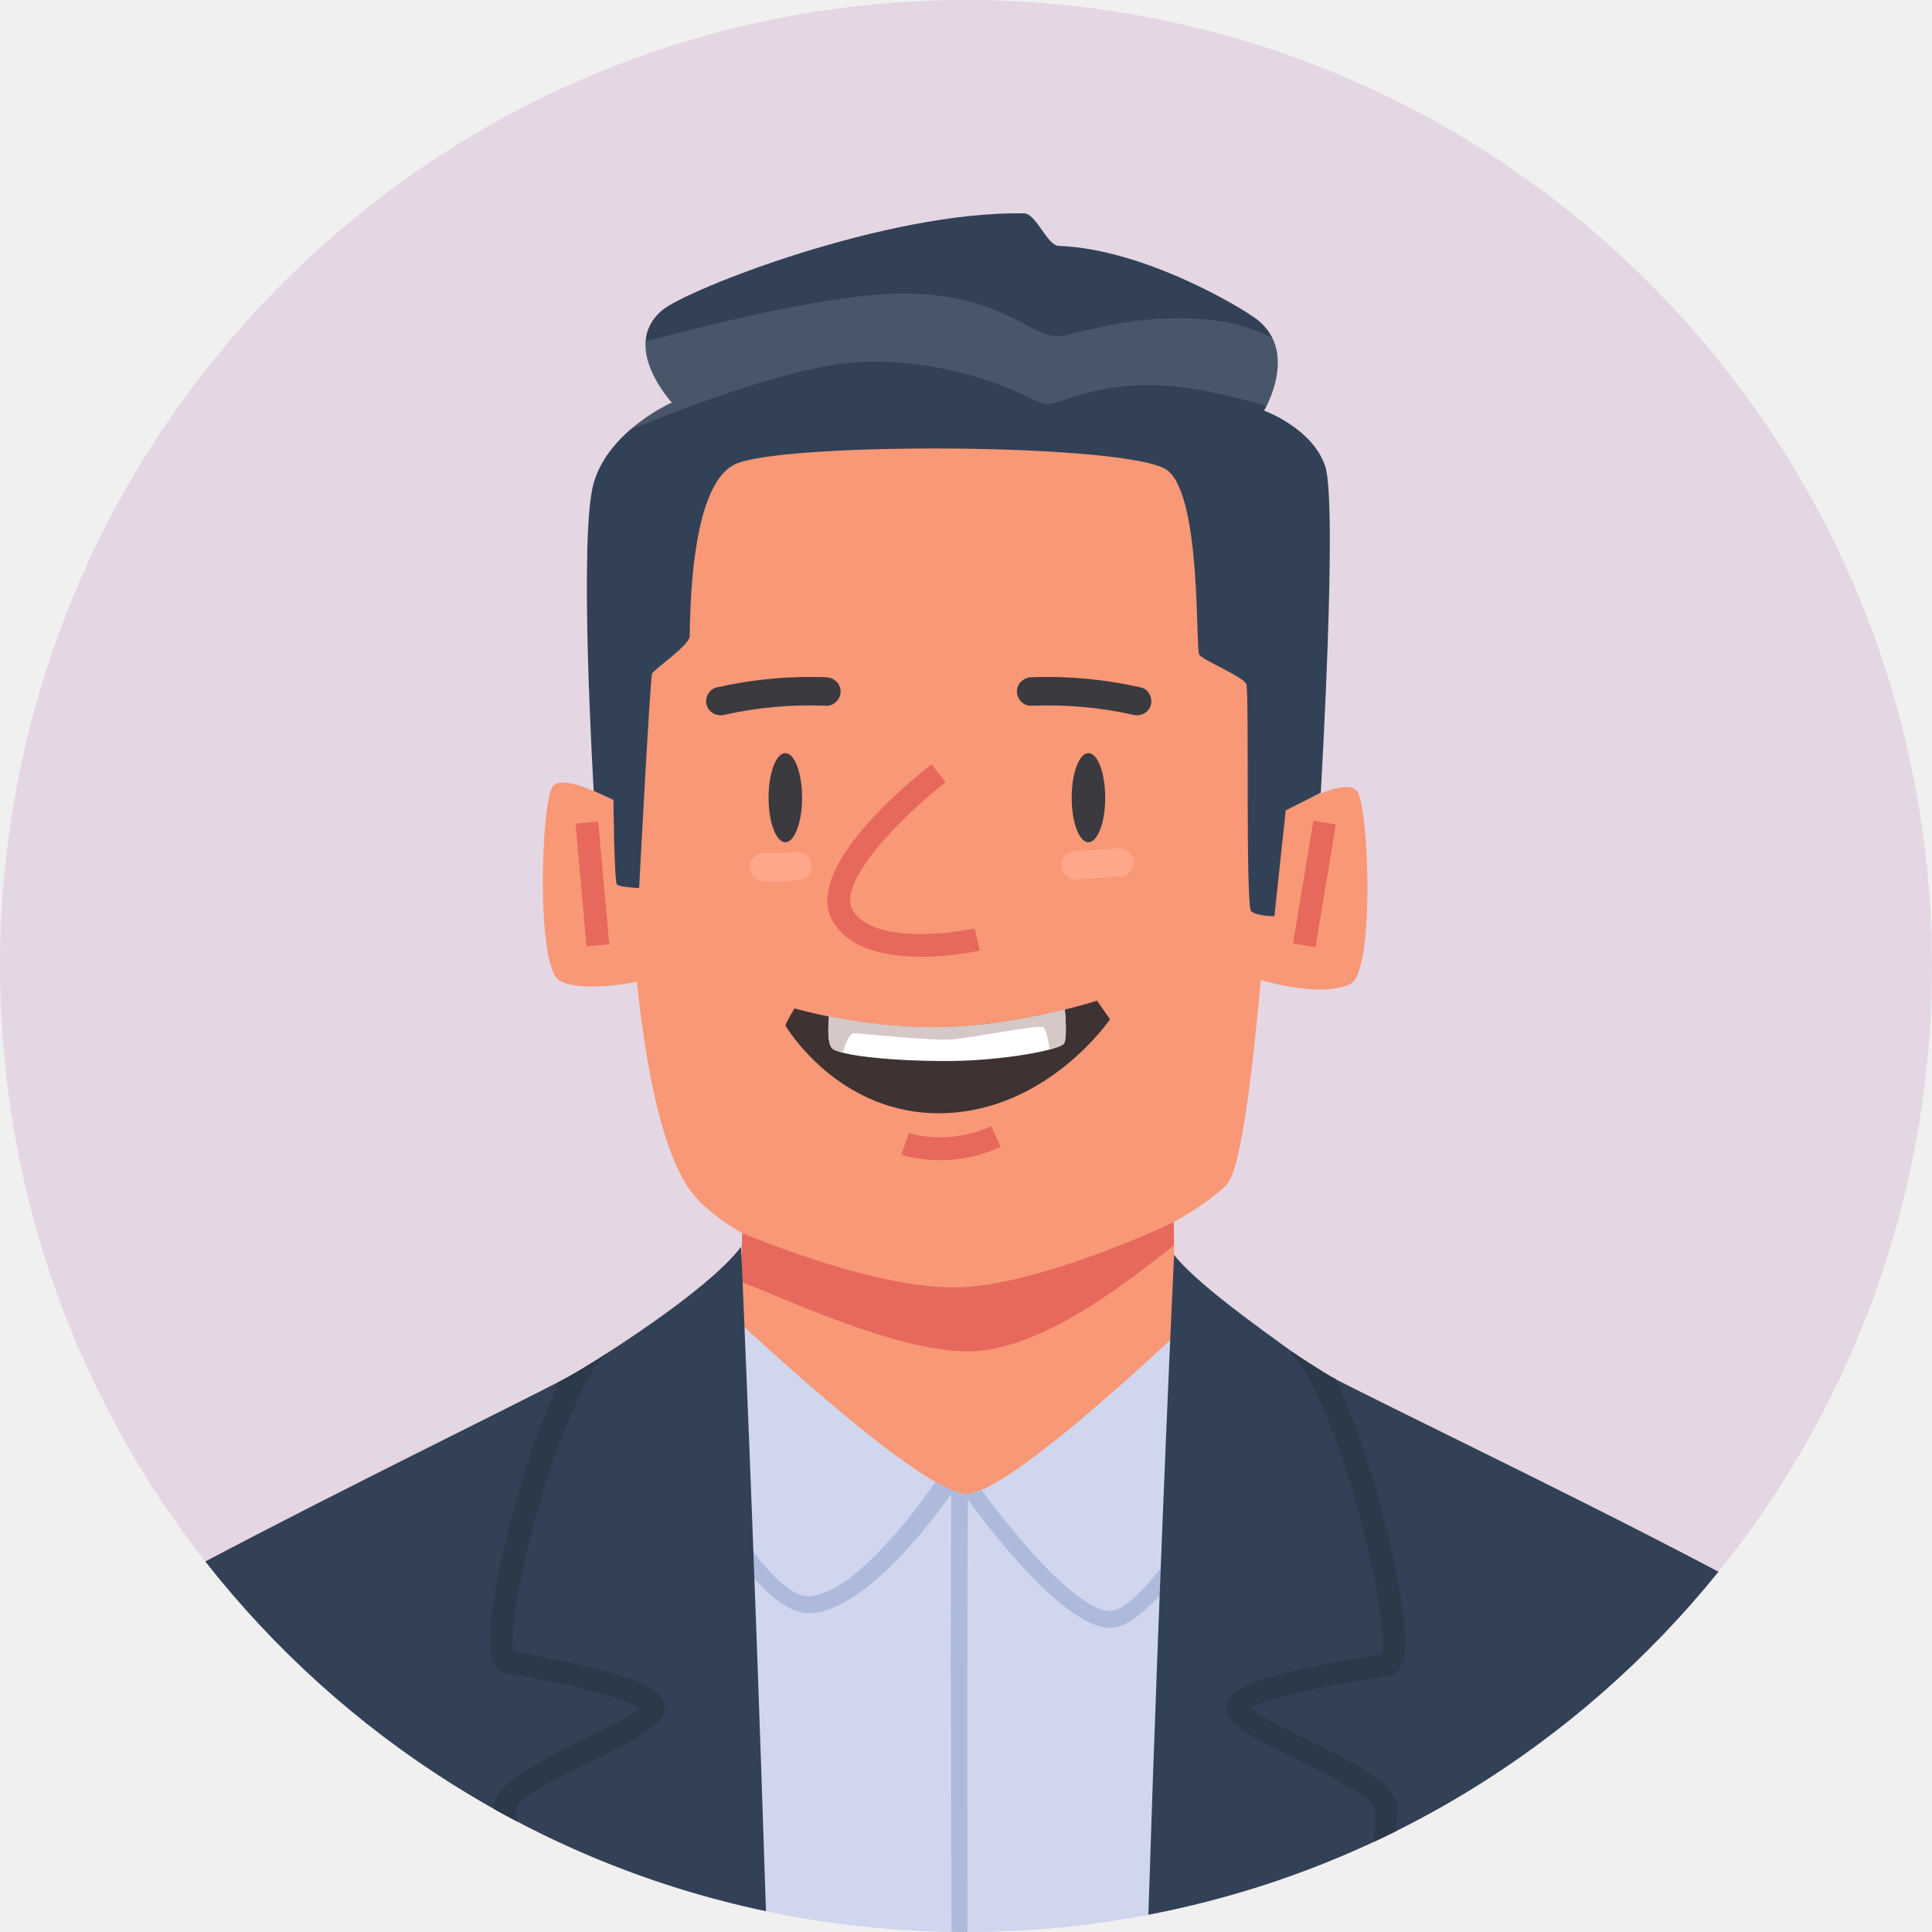
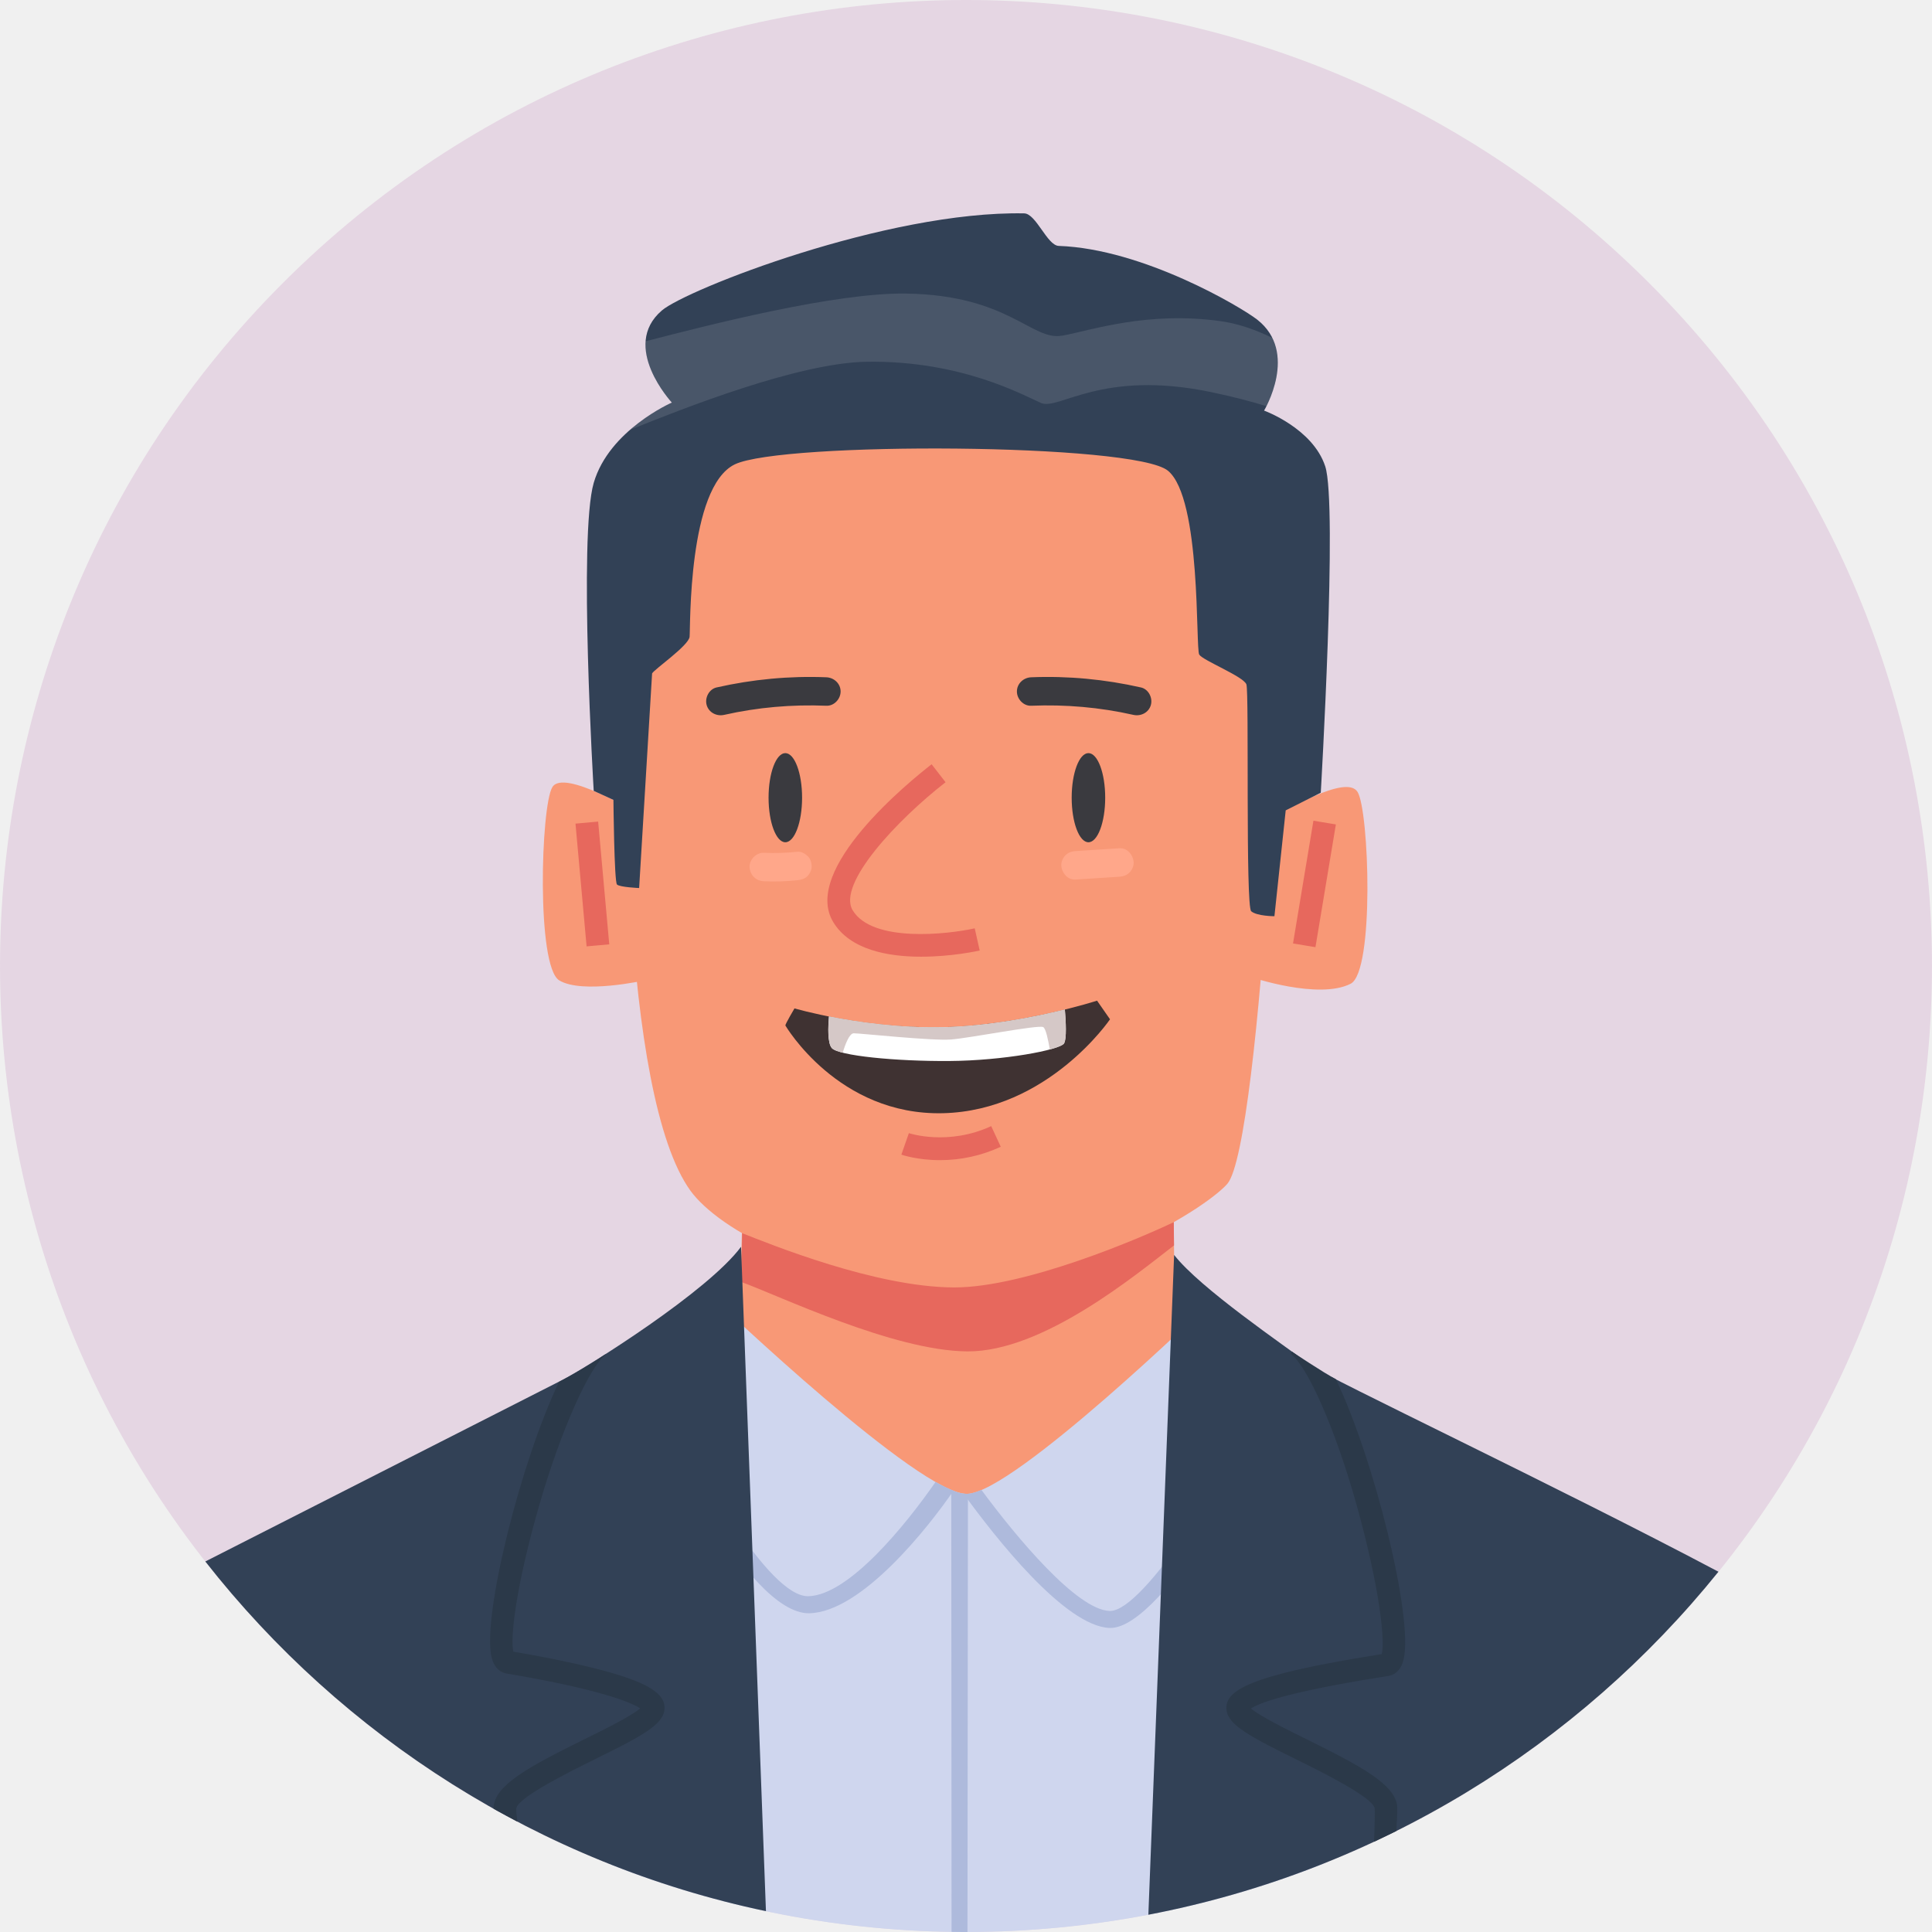
- <svg xmlns="http://www.w3.org/2000/svg" data-name="Layer 2" viewBox="0 0 412.71 412.71">
-   <g data-name="—ÎÓÈ_1">
-     <g data-name="J">
-       <circle cx="206.35" cy="206.35" r="206.35" transform="rotate(-45 206.351 206.346)" style="fill:#e5d6e3;stroke-width:0" />
-       <path d="M158.65 257.28s-1.14 59.13-1.85 66.89c-.13 1.47 94.5 3.19 94.57 1.48.07-1.7-.75-74.64-.75-74.64l-91.97 6.27z" style="fill:#f89876;stroke-width:0" />
-       <path d="M134.89 122c-2.49 35.02-2.12 112.07 12.62 132.38 5.98 8.24 27.63 20.52 55.69 20.02 30.89-.55 55.25-17.12 59-21.54 7.15-8.43 13.16-125.25 10.04-136.53-3.13-11.28-41.29-43.15-69.57-42.66-28.28.49-66.89 36.02-67.77 48.33z" style="fill:#f89876;stroke-width:0" />
-       <path d="M137.66 174.07c-1.72-.25-17.21-9.97-19.67-5.92-2.46 4.05-3.44 38.31 1.48 41.28 4.92 2.97 18.19 0 18.19 0v-35.36zM272.22 174.07c1.72-.25 15.33-8.92 17.79-4.88 2.46 4.05 3.62 38.33-1.48 40.95-6.81 3.5-21.49-1.44-21.36-1.48l5.06-34.6z" style="fill:#f89876;stroke-width:0" />
-       <path d="m126.82 168.94 4.22 1.93s.16 17.5.76 18.08c.6.58 4.73.75 4.73.75s2.36-45 2.77-45.84c.41-.85 7.81-5.93 8.01-7.83s-.41-31.96 9.65-36.83c10.07-4.87 85.34-4.57 92.53 1.35s5.87 38.02 6.69 39.29c.82 1.27 9.45 4.66 10.07 6.35.62 1.69-.21 47.42 1.03 48.47 1.23 1.06 4.96 1.06 4.96 1.06l2.41-22.61 7.49-3.77s3.63-61.59.95-69.73c-2.68-8.14-13.06-11.9-13.06-11.9s7.5-12.44-1.49-19.45c-3.33-2.6-24.28-15.1-42.38-15.73-2.47-.09-4.82-6.9-7.38-6.95-29.36-.56-72.17 16.28-77.38 20.73-9 7.69 2.12 19.69 2.12 19.69s-13.4 5.84-16.69 17.15 0 65.8 0 65.8z" style="fill:#324156;stroke-width:0" />
-       <path d="M243.72 146.85c-7.68-1.74-15.58-2.49-23.45-2.17-1.64.07-3.04 1.35-3.04 3.04 0 1.59 1.39 3.11 3.04 3.04 7.35-.3 14.66.33 21.84 1.95 1.6.36 3.29-.49 3.74-2.12.42-1.53-.51-3.37-2.12-3.74zM153.08 146.85c7.68-1.74 15.58-2.49 23.45-2.17 1.64.07 3.04 1.35 3.04 3.04 0 1.59-1.39 3.11-3.04 3.04-7.35-.3-14.66.33-21.84 1.95-1.6.36-3.29-.49-3.74-2.12-.42-1.53.51-3.37 2.12-3.74z" style="fill:#3a3a3f;stroke-width:0" />
-       <path d="M196.77 204.37c-7.06 0-15.17-1.45-18.77-7.39-6.84-11.28 16.3-30.07 21.01-33.72l2.98 3.84c-10.28 7.98-23.24 21.75-19.84 27.36 4.22 6.96 20.25 5.14 26.07 3.85l1.06 4.74c-.47.11-6.06 1.32-12.51 1.32z" style="fill:#e7685d;stroke-width:0" />
-       <path transform="rotate(-5.17 126.53 188.82)" style="fill:#e7685d;stroke-width:0" d="M124.11 175.67h4.86V202h-4.86z" />
-       <path transform="rotate(-80.56 280.785 188.84)" style="fill:#e7685d;stroke-width:0" d="M267.51 186.41h26.58v4.86h-26.58z" />
-       <g style="opacity:.11">
-         <path d="M226.92 71.69c-6.46 1.24-11.4-8.67-33.41-8.98-15.14-.21-41.88 6.64-55.6 10.19-.48 6.53 5.6 13.11 5.6 13.11s-4.81 2.12-8.92 5.81c11.18-4.51 35.9-14.32 50.54-14.54 20.14-.31 33.44 7.13 37.24 8.8 3.8 1.67 12.92-7.25 36.48-2.29 4.56.96 8.42 1.97 11.69 2.98 1.22-2.43 3.99-9.05 1.23-14.6-3.47-1.7-7.19-3.03-10.98-3.56-15.54-2.17-27.4 1.86-33.86 3.1z" style="fill:#fff;stroke-width:0" />
-       </g>
-       <path d="M172.5 182.84c-.56-.51-1.36-.98-2.15-.89-2.38.26-4.78.33-7.18.22-1.59-.08-3.11 1.45-3.04 3.04.08 1.71 1.33 2.96 3.04 3.04 2.4.11 4.79.04 7.18-.22.83-.09 1.54-.28 2.15-.89.53-.53.92-1.39.89-2.15-.03-.79-.29-1.6-.89-2.15zM239.13 181.2l-9.38.61c-.81.05-1.56.3-2.15.89-.53.53-.92 1.39-.89 2.15.07 1.56 1.34 3.15 3.04 3.04l9.38-.61c.81-.05 1.56-.3 2.15-.89.53-.53.92-1.39.89-2.15-.07-1.56-1.34-3.15-3.04-3.04z" style="fill:#ffa78a;stroke-width:0" />
-       <path d="M158.31 273.84c8.12 2.93 32.52 14.74 48.34 14.84 16.09.11 35.85-16.25 44.14-22.64-.02-2.05-.04-3.25-.05-4.97-6.85 3.29-31.62 13.95-46.88 13.95h-.09c-16.73-.05-39.23-9.23-45.23-11.59.01 2.72-.24 6.67-.22 10.41z" style="fill:#e7685d;stroke-width:0" />
-       <path d="M167.78 219.06c-.09-.23 1.94-3.65 1.94-3.65s14.83 4.37 31.52 4.02 33.11-5.67 33.11-5.67l2.77 3.98s-13.24 19.51-35.66 20.06c-22.42.55-33.69-18.74-33.69-18.74z" style="fill:#3f3232;stroke-width:0" />
-       <path d="M177.08 217.14c-.19 2.17-.33 5.64.6 6.74 1.38 1.63 13.58 2.85 25.13 2.77s23.56-2.36 24.47-3.74c.62-.94.39-4.85.19-7.24-6.33 1.57-16.23 3.56-26.23 3.77-9.43.19-18.26-1.12-24.16-2.29z" style="fill:#fff;stroke-width:0" />
-       <path d="M201.25 219.43c-9.43.19-18.26-1.12-24.16-2.29-.19 2.17-.33 5.64.6 6.74.3.35 1.13.68 2.32.99.55-1.75 1.42-4.14 2.37-4.14 1.48 0 16.71 1.65 20.84 1.32 4.12-.33 18.64-3.19 19.63-2.64.58.32 1.06 2.8 1.41 4.77 1.68-.45 2.78-.9 3.03-1.27.62-.94.39-4.85.19-7.24-6.33 1.57-16.23 3.56-26.23 3.77z" style="fill:#d5c8c7;stroke-width:0" />
-       <path d="M200.79 247.83c-4.78 0-8.01-1.1-8.24-1.18l1.6-4.59c.08.03 8.36 2.77 17.59-1.5l2.04 4.41c-4.8 2.22-9.34 2.86-12.99 2.86z" style="fill:#e7685d;stroke-width:0" />
-       <path d="m282.76 398.09-.66-101.26c-6.03-1.55-9.6-2.1-9.6-2.1-1.46-12.97-14.34-16.19-14.34-16.19s-41.44 40.23-51.52 40.58c-10.09.35-53.8-41.4-53.8-41.4-11.54 3.79-11.63 16.87-11.63 16.87-3.75.21-7.58.61-11.47 1.18l.68 102.51c23.51 9.31 49.13 14.43 75.95 14.43s52.77-5.19 76.4-14.61z" style="fill:#cfd6ee;stroke-width:0" />
-       <path d="M206.63 319.12c-.89.03-2.06-.28-3.42-.85-.19 17.71-.12 51.76.06 94.41 1.03.02 2.05.04 3.08.04h.32c-.08-41.45-.07-75.71.1-93.61-.05 0-.1.02-.15.02z" style="fill:#aebadc;stroke-width:0" />
-       <path d="M135.94 295.02c3.58 7.84 23.49 49.92 36.97 49.6 11.12-.28 25.26-18.15 30.77-26.17-1-.42-2.63-1.19-3.83-1.88-6.39 9.22-18.55 24.2-27.16 24.41-8.46.23-24.31-27.53-32.98-46.3-1.25.09-2.5.2-3.77.33zM273.24 294.86c-10.68 20.01-28.88 49.27-36.11 49.27h-.1c-6.99-.26-19.79-15.59-27.38-25.86-1.18.5-2.21.81-3.02.84-.25 0-.54-.03-.83-.07 6.67 9.22 21.65 28.36 31.23 28.72h.18c11.41 0 33.9-41.01 39.79-52.15-1.75-.38-3.03-.63-3.76-.76z" style="fill:#aebadc;stroke-width:0" />
-       <path d="M158.3 266.33c-7 9.47-32.36 25.41-37.99 28.36-10.37 5.44-47.6 23.62-76.45 38.87 29.39 37.48 71.46 64.53 119.76 74.7-2.58-80.88-5.32-141.93-5.32-141.93zM250.81 268.08s-2.93 60.54-5.5 140.94c48.92-9.35 91.71-35.96 121.78-73.27-33.96-17.98-83.55-41.45-86.73-43.84-6.22-4.66-23.97-16.69-29.55-23.84z" style="fill:#324156;stroke-width:0" />
-       <path d="M126.6 356.27c-3.3-.82-8.88-2.08-16.93-3.44-.72-2.69.47-13.74 5.5-31.21 4.68-16.25 10.83-29.78 14.23-32.25l-.07-.08c-3.93 2.64-7.32 4.53-9.02 5.42-.28.15-.58.3-.89.47-8.2 17.07-16.45 50.19-14.42 58.79.64 2.7 2.27 3.36 3.18 3.52 18.79 3.14 26.52 6.02 28.56 7.45-1.84 1.63-7.77 4.56-11.85 6.57-11.94 5.9-19.21 9.82-19.44 14.57v.31c1.68.94 3.37 1.86 5.07 2.75-.18-1.43-.27-2.39-.24-2.82.37-2.39 11.44-7.86 16.76-10.49 9.78-4.83 14.5-7.3 14.89-10.53.44-3.63-3.86-6.16-15.33-9.03zM275.94 288.71l-.16.55c3.4 2.47 9.39 15.64 14.02 32.24 4.98 17.86 6.1 29.12 5.36 31.85-.25.04-.54.09-.86.14-27.67 4.4-32.79 7.67-32.29 11.82.39 3.23 5.11 5.7 14.89 10.53 5.32 2.63 16.39 8.1 16.76 10.47.04.78.02 3.28-.14 7.13 1.6-.75 3.19-1.51 4.76-2.3.17-2.6.23-4.35.2-5.07-.23-4.75-7.5-8.67-19.44-14.57-4.05-2-9.93-4.9-11.81-6.54 1.65-1.09 7.46-3.46 27.83-6.7.66-.11 1.2-.19 1.59-.26.91-.15 2.54-.82 3.19-3.54 2.1-8.92-6.24-42.68-14.48-59.85-2.38-1.2-9.4-5.89-9.41-5.9z" style="fill:#2b3949;stroke-width:0" />
-       <ellipse cx="167.76" cy="170.4" rx="3.58" ry="9.52" style="fill:#3a3a3f;stroke-width:0" />
-       <ellipse cx="232.51" cy="170.4" rx="3.58" ry="9.52" style="fill:#3a3a3f;stroke-width:0" />
-     </g>
+ <svg xmlns="http://www.w3.org/2000/svg" viewBox="0 0 412.71 412.71">
+   <circle cx="206.35" cy="206.35" r="206.35" transform="rotate(315 206.351 206.346)" fill="#e5d6e3" />
+   <g fill="#f89876">
+     <path d="M158.65 257.28l-1.85 66.89c-.13 1.47 94.5 3.19 94.57 1.48.07-1.7-.75-74.64-.75-74.64l-91.97 6.27z" />
+     <path d="M134.89 122c-2.49 35.02-2.12 112.07 12.62 132.38 5.98 8.24 27.63 20.52 55.69 20.02 30.89-.55 55.25-17.12 59-21.54 7.15-8.43 13.16-125.25 10.04-136.53-3.13-11.28-41.29-43.15-69.57-42.66S135.78 109.69 134.9 122z" />
+     <path d="M137.66 174.07c-1.72-.25-17.21-9.97-19.67-5.92s-3.44 38.31 1.48 41.28 18.19 0 18.19 0v-35.36zm134.56 0c1.72-.25 15.33-8.92 17.79-4.88 2.46 4.05 3.62 38.33-1.48 40.95-6.81 3.5-21.49-1.44-21.36-1.48l5.06-34.6z" />
+   </g>
+   <path d="M126.82 168.94l4.22 1.93s.16 17.5.76 18.08 4.73.75 4.73.75l2.77-45.84c.41-.85 7.81-5.93 8.01-7.83s-.41-31.96 9.65-36.83c10.07-4.87 85.34-4.57 92.53 1.35s5.87 38.02 6.69 39.29 9.45 4.66 10.07 6.35-.21 47.42 1.03 48.47c1.23 1.06 4.96 1.06 4.96 1.06l2.41-22.61 7.49-3.77s3.63-61.59.95-69.73-13.06-11.9-13.06-11.9 7.5-12.44-1.49-19.45c-3.33-2.6-24.28-15.1-42.38-15.73-2.47-.09-4.82-6.9-7.38-6.95-29.36-.56-72.17 16.28-77.38 20.73-9 7.69 2.12 19.69 2.12 19.69s-13.4 5.84-16.69 17.15 0 65.8 0 65.8z" fill="#324156" />
+   <path d="M243.72 146.85c-7.68-1.74-15.58-2.49-23.45-2.17-1.64.07-3.04 1.35-3.04 3.04 0 1.59 1.39 3.11 3.04 3.04 7.35-.3 14.66.33 21.84 1.95 1.6.36 3.29-.49 3.74-2.12.42-1.53-.51-3.37-2.12-3.74zm-90.64 0c7.68-1.74 15.58-2.49 23.45-2.17 1.64.07 3.04 1.35 3.04 3.04 0 1.59-1.39 3.11-3.04 3.04-7.35-.3-14.66.33-21.84 1.95-1.6.36-3.29-.49-3.74-2.12-.42-1.53.51-3.37 2.12-3.74z" fill="#3a3a3f" />
+   <path d="M196.77 204.37c-7.06 0-15.17-1.45-18.77-7.39-6.84-11.28 16.3-30.07 21.01-33.72l2.98 3.84c-10.28 7.98-23.24 21.75-19.84 27.36 4.22 6.96 20.25 5.14 26.07 3.85l1.06 4.74c-.47.11-6.06 1.32-12.51 1.32zm-73.835-28.428l4.84-.438 2.373 26.223-4.84.438zm153.276 25.595l4.36-26.22 4.794.797-4.36 26.22z" fill="#e7685d" />
+   <g opacity=".11">
+     <path d="M226.92 71.69c-6.46 1.24-11.4-8.67-33.41-8.98-15.14-.21-41.88 6.64-55.6 10.19-.48 6.53 5.6 13.11 5.6 13.11s-4.81 2.12-8.92 5.81c11.18-4.51 35.9-14.32 50.54-14.54 20.14-.31 33.44 7.13 37.24 8.8s12.92-7.25 36.48-2.29c4.56.96 8.42 1.97 11.69 2.98 1.22-2.43 3.99-9.05 1.23-14.6-3.47-1.7-7.19-3.03-10.98-3.56-15.54-2.17-27.4 1.86-33.86 3.1z" fill="#fff" />
+   </g>
+   <path d="M172.5 182.84c-.56-.51-1.36-.98-2.15-.89a46.5 46.5 0 0 1-7.18.22c-1.59-.08-3.11 1.45-3.04 3.04a3.1 3.1 0 0 0 3.04 3.04 46.54 46.54 0 0 0 7.18-.22c.83-.09 1.54-.28 2.15-.89.53-.53.92-1.39.89-2.15-.03-.79-.29-1.6-.89-2.15zm66.63-1.64l-9.38.61c-.81.05-1.56.3-2.15.89-.53.53-.92 1.39-.89 2.15.07 1.56 1.34 3.15 3.04 3.04l9.38-.61c.81-.05 1.56-.3 2.15-.89.53-.53.92-1.39.89-2.15-.07-1.56-1.34-3.15-3.04-3.04z" fill="#ffa78a" />
+   <path d="M158.31 273.84c8.12 2.93 32.52 14.74 48.34 14.84 16.09.11 35.85-16.25 44.14-22.64l-.05-4.97c-6.85 3.29-31.62 13.95-46.88 13.95h-.09c-16.73-.05-39.23-9.23-45.23-11.59.01 2.72-.24 6.67-.22 10.41z" fill="#e7685d" />
+   <path d="M167.78 219.06c-.09-.23 1.94-3.65 1.94-3.65s14.83 4.37 31.52 4.02 33.11-5.67 33.11-5.67l2.77 3.98s-13.24 19.51-35.66 20.06-33.69-18.74-33.69-18.74z" fill="#3f3232" />
+   <path d="M177.08 217.14c-.19 2.17-.33 5.64.6 6.74 1.38 1.63 13.58 2.85 25.13 2.77s23.56-2.36 24.47-3.74c.62-.94.39-4.85.19-7.24-6.33 1.57-16.23 3.56-26.23 3.77-9.43.19-18.26-1.12-24.16-2.29z" fill="#fff" />
+   <path d="M201.25 219.43c-9.43.19-18.26-1.12-24.16-2.29-.19 2.17-.33 5.64.6 6.74.3.35 1.13.68 2.32.99.55-1.75 1.42-4.14 2.37-4.14 1.48 0 16.71 1.65 20.84 1.32 4.12-.33 18.64-3.19 19.63-2.64.58.32 1.06 2.8 1.41 4.77 1.68-.45 2.78-.9 3.03-1.27.62-.94.39-4.85.19-7.24-6.33 1.57-16.23 3.56-26.23 3.77z" fill="#d5c8c7" />
+   <path d="M200.79 247.83c-4.78 0-8.01-1.1-8.24-1.18l1.6-4.59c.08.03 8.36 2.77 17.59-1.5l2.04 4.41a30.82 30.82 0 0 1-12.99 2.86z" fill="#e7685d" />
+   <path d="M282.76 398.09l-.66-101.26-9.6-2.1c-1.46-12.97-14.34-16.19-14.34-16.19s-41.44 40.23-51.52 40.58c-10.09.35-53.8-41.4-53.8-41.4-11.54 3.79-11.63 16.87-11.63 16.87a128.96 128.96 0 0 0-11.47 1.18l.68 102.51c23.51 9.31 49.13 14.43 75.95 14.43s52.77-5.19 76.4-14.61z" fill="#cfd6ee" />
+   <g fill="#aebadc">
+     <path d="M206.63 319.12c-.89.03-2.06-.28-3.42-.85l.06 94.41 3.08.04h.32l.1-93.61c-.05 0-.1.02-.15.02z" />
+     <path d="M135.94 295.02c3.58 7.84 23.49 49.92 36.97 49.6 11.12-.28 25.26-18.15 30.77-26.17a39.26 39.26 0 0 1-3.83-1.88c-6.39 9.22-18.55 24.2-27.16 24.41-8.46.23-24.31-27.53-32.98-46.3-1.25.09-2.5.2-3.77.33zm137.3-.16c-10.68 20.01-28.88 49.27-36.11 49.27h-.1c-6.99-.26-19.79-15.59-27.38-25.86-1.18.5-2.21.81-3.02.84-.25 0-.54-.03-.83-.07 6.67 9.22 21.65 28.36 31.23 28.72h.18c11.41 0 33.9-41.01 39.79-52.15l-3.76-.76z" />
+   </g>
+   <path d="M158.3 266.33c-7 9.47-32.36 25.41-37.99 28.36l-76.45 38.87c29.39 37.48 71.46 64.53 119.76 74.7l-5.32-141.93zm92.51 1.75l-5.5 140.94c48.92-9.35 91.71-35.96 121.78-73.27-33.96-17.98-83.55-41.45-86.73-43.84-6.22-4.66-23.97-16.69-29.55-23.84z" fill="#324156" />
+   <path d="M126.6 356.27c-3.3-.82-8.88-2.08-16.93-3.44-.72-2.69.47-13.74 5.5-31.21 4.68-16.25 10.83-29.78 14.23-32.25l-.07-.08c-3.93 2.64-7.32 4.53-9.02 5.42l-.89.47c-8.2 17.07-16.45 50.19-14.42 58.79.64 2.7 2.27 3.36 3.18 3.52 18.79 3.14 26.52 6.02 28.56 7.45-1.84 1.63-7.77 4.56-11.85 6.57-11.94 5.9-19.21 9.82-19.44 14.57v.31l5.07 2.75c-.18-1.43-.27-2.39-.24-2.82.37-2.39 11.44-7.86 16.76-10.49 9.78-4.83 14.5-7.3 14.89-10.53.44-3.63-3.86-6.16-15.33-9.03zm149.34-67.56l-.16.55c3.4 2.47 9.39 15.64 14.02 32.24 4.98 17.86 6.1 29.12 5.36 31.85l-.86.14c-27.67 4.4-32.79 7.67-32.29 11.82.39 3.23 5.11 5.7 14.89 10.53 5.32 2.63 16.39 8.1 16.76 10.47.04.78.02 3.28-.14 7.13l4.76-2.3c.17-2.6.23-4.35.2-5.07-.23-4.75-7.5-8.67-19.44-14.57-4.05-2-9.93-4.9-11.81-6.54 1.65-1.09 7.46-3.46 27.83-6.7l1.59-.26c.91-.15 2.54-.82 3.19-3.54 2.1-8.92-6.24-42.68-14.48-59.85-2.38-1.2-9.4-5.89-9.41-5.9z" fill="#2b3949" />
+   <g fill="#3a3a3f">
+     <ellipse cx="167.76" cy="170.4" rx="3.58" ry="9.52" />
+     <ellipse cx="232.51" cy="170.4" rx="3.58" ry="9.52" />
  </g>
</svg>
